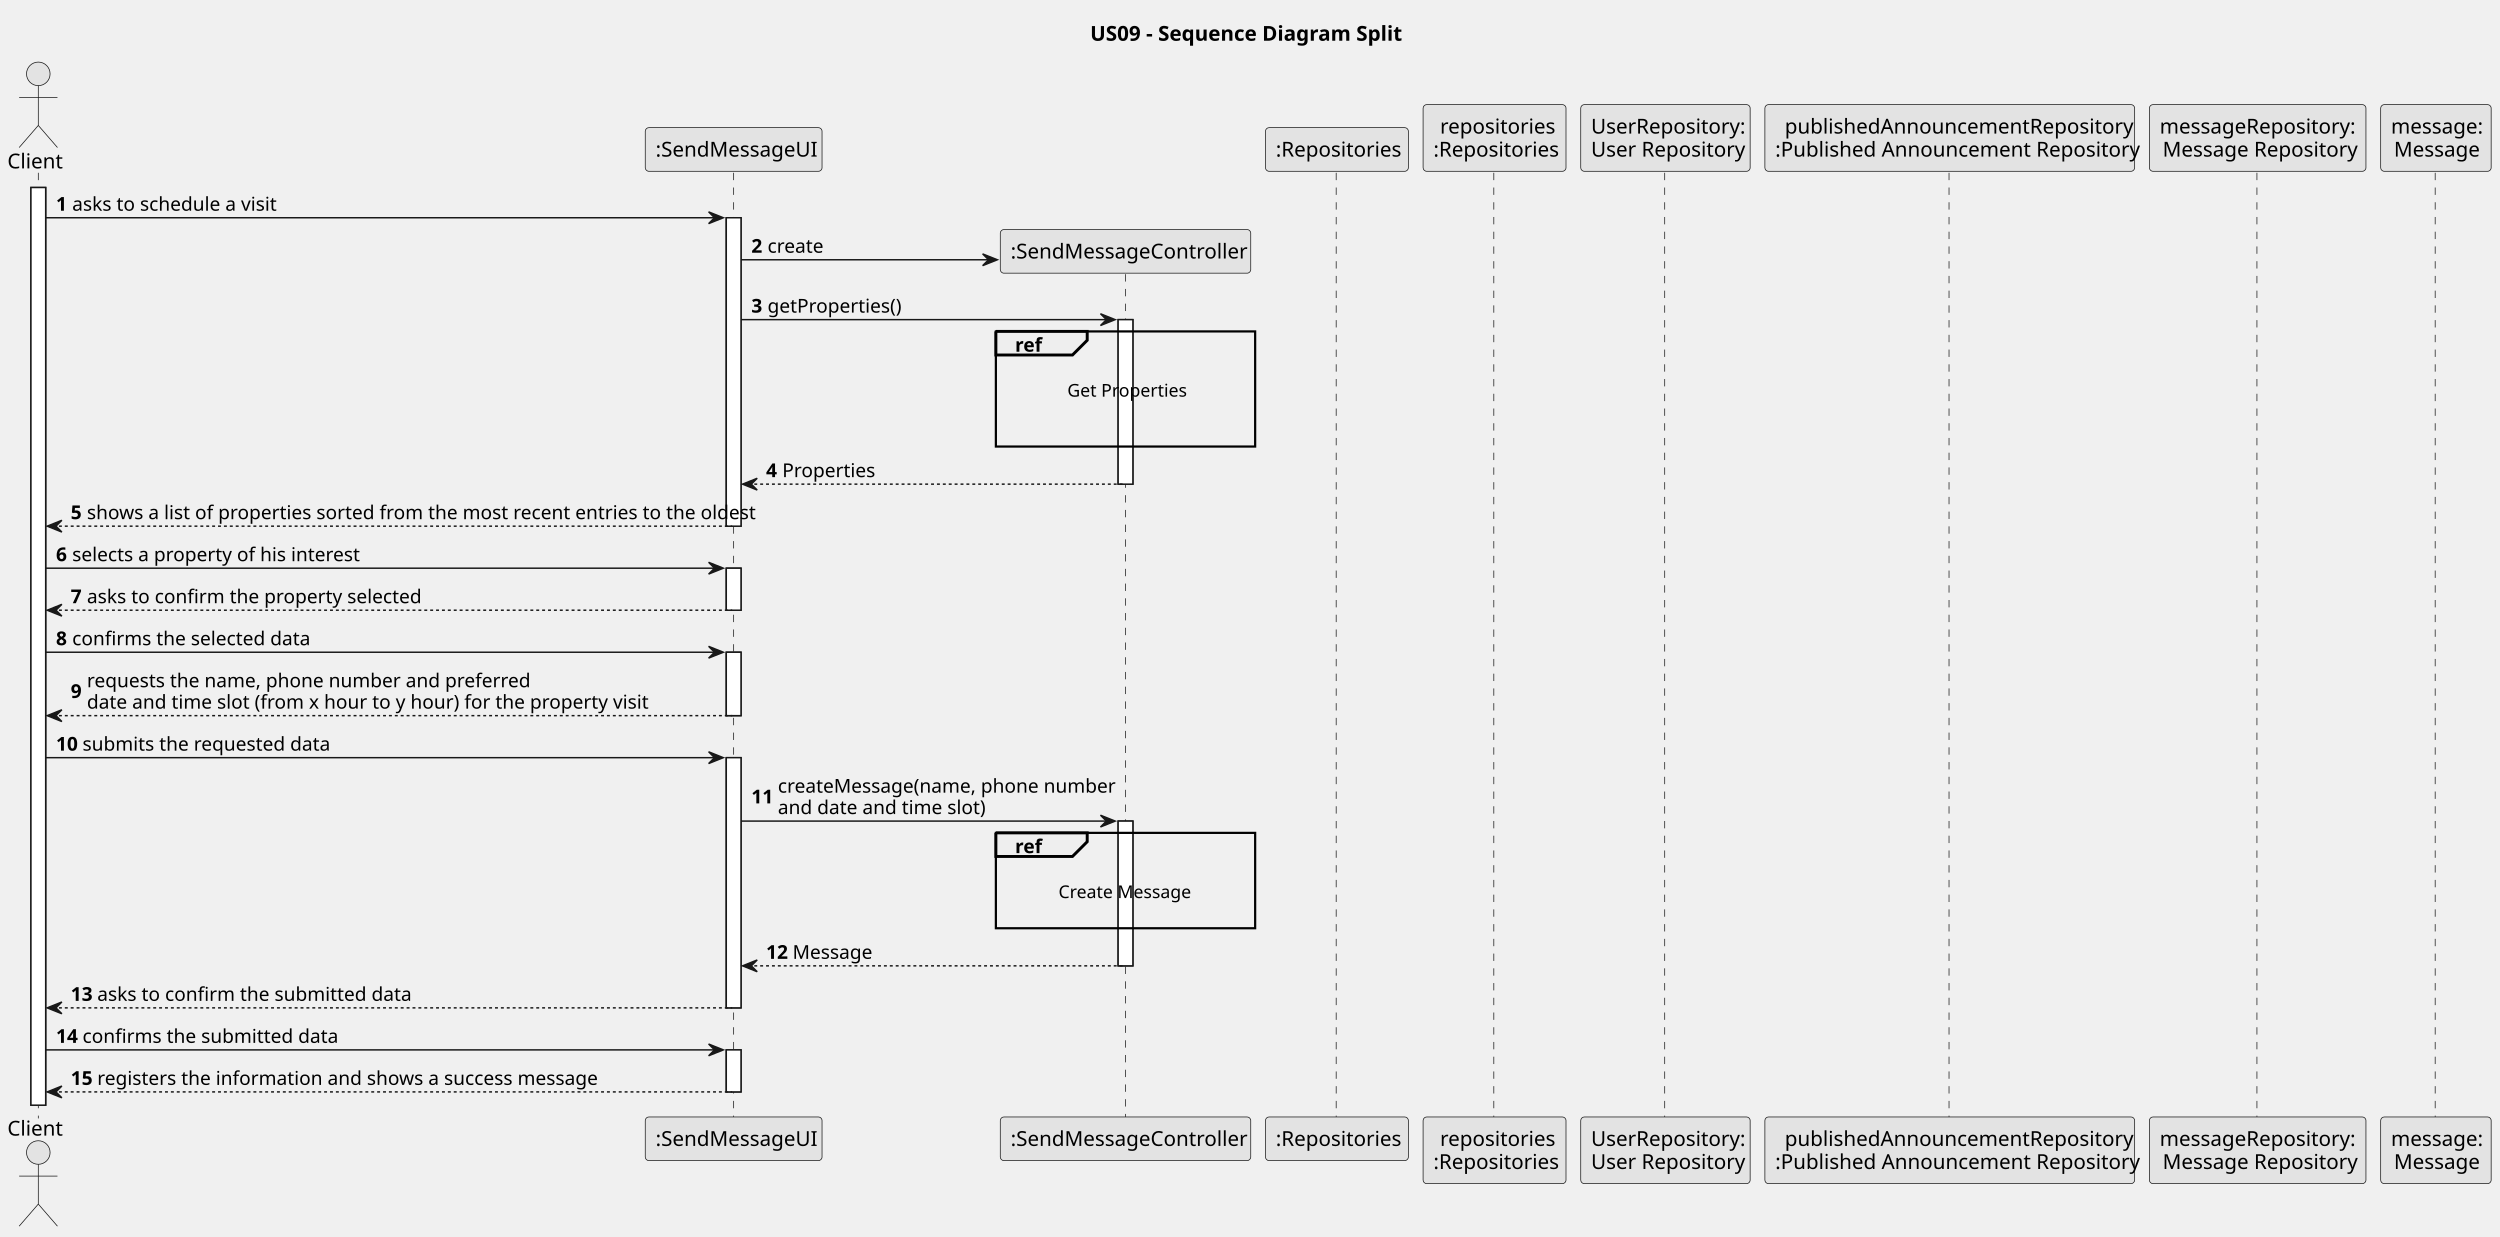
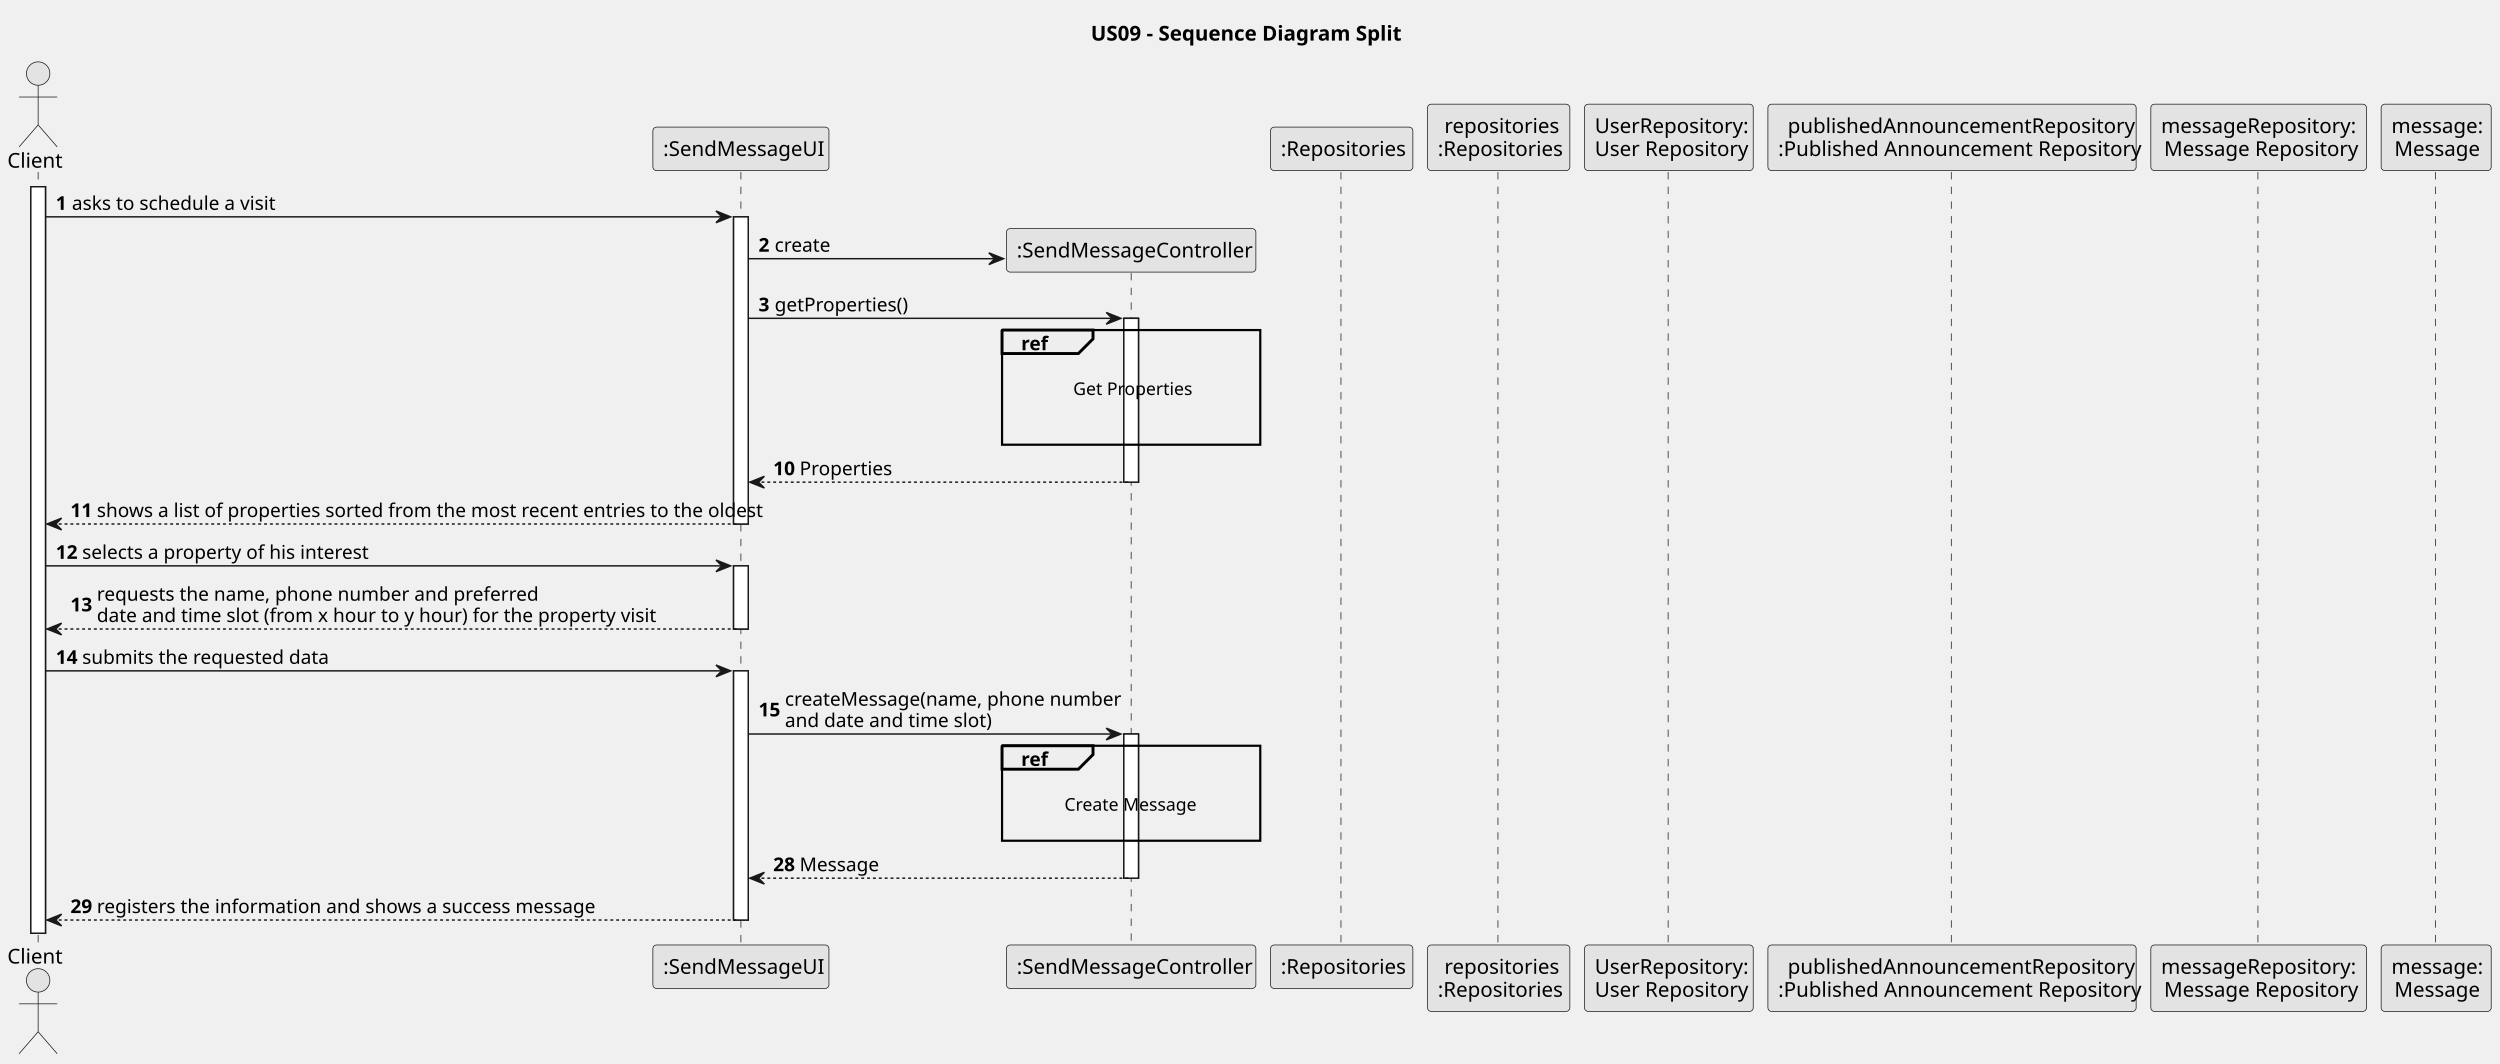
- <svg xmlns="http://www.w3.org/2000/svg" contentStyleType="text/css" height="839px" preserveAspectRatio="none" style="width:1697px;height:839px;background:#FFFFFF;" version="1.1" viewBox="0 0 1697 839" width="1697px" zoomAndPan="magnify">
+ <svg xmlns="http://www.w3.org/2000/svg" contentStyleType="text/css" height="725px" preserveAspectRatio="none" style="width:1704px;height:725px;background:#FFFFFF;" version="1.1" viewBox="0 0 1704 725" width="1704px" zoomAndPan="magnify">
  <defs />
  <g>
-     <text fill="#000000" font-family="sans-serif" font-size="14" font-weight="bold" lengthAdjust="spacing" textLength="215" x="740" y="27.674">US09 - Sequence Diagram Split</text>
-     <rect fill="#FFFFFF" height="622.906" style="stroke:#181818;stroke-width:1.0;" width="10" x="21" y="127.281" />
-     <rect fill="#FFFFFF" height="209.359" style="stroke:#181818;stroke-width:1.0;" width="10" x="493" y="147.805" />
-     <rect fill="#FFFFFF" height="28.523" style="stroke:#181818;stroke-width:1.0;" width="10" x="493" y="385.688" />
-     <rect fill="#FFFFFF" height="43.047" style="stroke:#181818;stroke-width:1.0;" width="10" x="493" y="442.734" />
-     <rect fill="#FFFFFF" height="169.836" style="stroke:#181818;stroke-width:1.0;" width="10" x="493" y="514.305" />
-     <rect fill="#FFFFFF" height="28.523" style="stroke:#181818;stroke-width:1.0;" width="10" x="493" y="712.664" />
-     <rect fill="#FFFFFF" height="111.672" style="stroke:#181818;stroke-width:1.0;" width="10" x="759" y="216.969" />
-     <rect fill="#FFFFFF" height="98.266" style="stroke:#181818;stroke-width:1.0;" width="10" x="759" y="557.352" />
-     <line style="stroke:#181818;stroke-width:0.5;stroke-dasharray:5.0,5.0;" x1="26" x2="26" y1="117.281" y2="759.188" />
-     <line style="stroke:#181818;stroke-width:0.5;stroke-dasharray:5.0,5.0;" x1="498" x2="498" y1="117.281" y2="759.188" />
-     <line style="stroke:#181818;stroke-width:0.5;stroke-dasharray:5.0,5.0;" x1="764" x2="764" y1="186.125" y2="759.188" />
-     <line style="stroke:#181818;stroke-width:0.5;stroke-dasharray:5.0,5.0;" x1="907" x2="907" y1="117.281" y2="759.188" />
-     <line style="stroke:#181818;stroke-width:0.5;stroke-dasharray:5.0,5.0;" x1="1014" x2="1014" y1="117.281" y2="759.188" />
-     <line style="stroke:#181818;stroke-width:0.5;stroke-dasharray:5.0,5.0;" x1="1130" x2="1130" y1="117.281" y2="759.188" />
-     <line style="stroke:#181818;stroke-width:0.5;stroke-dasharray:5.0,5.0;" x1="1323" x2="1323" y1="117.281" y2="759.188" />
-     <line style="stroke:#181818;stroke-width:0.5;stroke-dasharray:5.0,5.0;" x1="1532" x2="1532" y1="117.281" y2="759.188" />
-     <line style="stroke:#181818;stroke-width:0.5;stroke-dasharray:5.0,5.0;" x1="1653" x2="1653" y1="117.281" y2="759.188" />
+     <text fill="#000000" font-family="sans-serif" font-size="14" font-weight="bold" lengthAdjust="spacing" textLength="215" x="743.5" y="27.674">US09 - Sequence Diagram Split</text>
+     <rect fill="#FFFFFF" height="508.812" style="stroke:#181818;stroke-width:1.0;" width="10" x="21" y="127.281" />
+     <rect fill="#FFFFFF" height="209.359" style="stroke:#181818;stroke-width:1.0;" width="10" x="500" y="147.805" />
+     <rect fill="#FFFFFF" height="43.047" style="stroke:#181818;stroke-width:1.0;" width="10" x="500" y="385.688" />
+     <rect fill="#FFFFFF" height="169.836" style="stroke:#181818;stroke-width:1.0;" width="10" x="500" y="457.258" />
+     <rect fill="#FFFFFF" height="111.672" style="stroke:#181818;stroke-width:1.0;" width="10" x="766" y="216.969" />
+     <rect fill="#FFFFFF" height="98.266" style="stroke:#181818;stroke-width:1.0;" width="10" x="766" y="500.305" />
+     <line style="stroke:#181818;stroke-width:0.5;stroke-dasharray:5.0,5.0;" x1="26" x2="26" y1="117.281" y2="645.094" />
+     <line style="stroke:#181818;stroke-width:0.5;stroke-dasharray:5.0,5.0;" x1="505" x2="505" y1="117.281" y2="645.094" />
+     <line style="stroke:#181818;stroke-width:0.5;stroke-dasharray:5.0,5.0;" x1="771" x2="771" y1="186.125" y2="645.094" />
+     <line style="stroke:#181818;stroke-width:0.5;stroke-dasharray:5.0,5.0;" x1="914" x2="914" y1="117.281" y2="645.094" />
+     <line style="stroke:#181818;stroke-width:0.5;stroke-dasharray:5.0,5.0;" x1="1021" x2="1021" y1="117.281" y2="645.094" />
+     <line style="stroke:#181818;stroke-width:0.5;stroke-dasharray:5.0,5.0;" x1="1137" x2="1137" y1="117.281" y2="645.094" />
+     <line style="stroke:#181818;stroke-width:0.5;stroke-dasharray:5.0,5.0;" x1="1330" x2="1330" y1="117.281" y2="645.094" />
+     <line style="stroke:#181818;stroke-width:0.5;stroke-dasharray:5.0,5.0;" x1="1539" x2="1539" y1="117.281" y2="645.094" />
+     <line style="stroke:#181818;stroke-width:0.5;stroke-dasharray:5.0,5.0;" x1="1660" x2="1660" y1="117.281" y2="645.094" />
    <text fill="#000000" font-family="sans-serif" font-size="14" lengthAdjust="spacing" textLength="36" x="5" y="114.314">Client</text>
    <ellipse cx="26" cy="50.141" fill="#E3E3E3" rx="8" ry="8" style="stroke:#181818;stroke-width:0.5;" />
    <path d="M26,58.141 L26,85.141 M13,66.141 L39,66.141 M26,85.141 L13,100.141 M26,85.141 L39,100.141 " fill="none" style="stroke:#181818;stroke-width:0.5;" />
-     <text fill="#000000" font-family="sans-serif" font-size="14" lengthAdjust="spacing" textLength="36" x="5" y="770.861">Client</text>
-     <ellipse cx="26" cy="782.328" fill="#E3E3E3" rx="8" ry="8" style="stroke:#181818;stroke-width:0.5;" />
-     <path d="M26,790.328 L26,817.328 M13,798.328 L39,798.328 M26,817.328 L13,832.328 M26,817.328 L39,832.328 " fill="none" style="stroke:#181818;stroke-width:0.5;" />
-     <rect fill="#E3E3E3" height="29.641" rx="2.5" ry="2.5" style="stroke:#181818;stroke-width:0.5;" width="120" x="438" y="86.641" />
-     <text fill="#000000" font-family="sans-serif" font-size="14" lengthAdjust="spacing" textLength="106" x="445" y="106.314">:SendMessageUI</text>
-     <rect fill="#E3E3E3" height="29.641" rx="2.5" ry="2.5" style="stroke:#181818;stroke-width:0.5;" width="120" x="438" y="758.188" />
-     <text fill="#000000" font-family="sans-serif" font-size="14" lengthAdjust="spacing" textLength="106" x="445" y="777.861">:SendMessageUI</text>
-     <rect fill="#E3E3E3" height="29.641" rx="2.5" ry="2.5" style="stroke:#181818;stroke-width:0.5;" width="170" x="679" y="758.188" />
-     <text fill="#000000" font-family="sans-serif" font-size="14" lengthAdjust="spacing" textLength="156" x="686" y="777.861">:SendMessageController</text>
-     <rect fill="#E3E3E3" height="29.641" rx="2.5" ry="2.5" style="stroke:#181818;stroke-width:0.5;" width="97" x="859" y="86.641" />
-     <text fill="#000000" font-family="sans-serif" font-size="14" lengthAdjust="spacing" textLength="83" x="866" y="106.314">:Repositories</text>
-     <rect fill="#E3E3E3" height="29.641" rx="2.5" ry="2.5" style="stroke:#181818;stroke-width:0.5;" width="97" x="859" y="758.188" />
-     <text fill="#000000" font-family="sans-serif" font-size="14" lengthAdjust="spacing" textLength="83" x="866" y="777.861">:Repositories</text>
-     <rect fill="#E3E3E3" height="45.281" rx="2.5" ry="2.5" style="stroke:#181818;stroke-width:0.5;" width="97" x="966" y="71" />
-     <text fill="#000000" font-family="sans-serif" font-size="14" lengthAdjust="spacing" textLength="74" x="977.5" y="90.674">repositories</text>
-     <text fill="#000000" font-family="sans-serif" font-size="14" lengthAdjust="spacing" textLength="83" x="973" y="106.314">:Repositories</text>
-     <rect fill="#E3E3E3" height="45.281" rx="2.5" ry="2.5" style="stroke:#181818;stroke-width:0.5;" width="97" x="966" y="758.188" />
-     <text fill="#000000" font-family="sans-serif" font-size="14" lengthAdjust="spacing" textLength="74" x="977.5" y="777.861">repositories</text>
-     <text fill="#000000" font-family="sans-serif" font-size="14" lengthAdjust="spacing" textLength="83" x="973" y="793.502">:Repositories</text>
-     <rect fill="#E3E3E3" height="45.281" rx="2.5" ry="2.5" style="stroke:#181818;stroke-width:0.5;" width="115" x="1073" y="71" />
-     <text fill="#000000" font-family="sans-serif" font-size="14" lengthAdjust="spacing" textLength="101" x="1080" y="90.674">UserRepository:</text>
-     <text fill="#000000" font-family="sans-serif" font-size="14" lengthAdjust="spacing" textLength="101" x="1080" y="106.314">User Repository</text>
-     <rect fill="#E3E3E3" height="45.281" rx="2.5" ry="2.5" style="stroke:#181818;stroke-width:0.5;" width="115" x="1073" y="758.188" />
-     <text fill="#000000" font-family="sans-serif" font-size="14" lengthAdjust="spacing" textLength="101" x="1080" y="777.861">UserRepository:</text>
-     <text fill="#000000" font-family="sans-serif" font-size="14" lengthAdjust="spacing" textLength="101" x="1080" y="793.502">User Repository</text>
-     <rect fill="#E3E3E3" height="45.281" rx="2.5" ry="2.5" style="stroke:#181818;stroke-width:0.5;" width="251" x="1198" y="71" />
-     <text fill="#000000" font-family="sans-serif" font-size="14" lengthAdjust="spacing" textLength="224" x="1211.5" y="90.674">publishedAnnouncementRepository</text>
-     <text fill="#000000" font-family="sans-serif" font-size="14" lengthAdjust="spacing" textLength="237" x="1205" y="106.314">:Published Announcement Repository</text>
-     <rect fill="#E3E3E3" height="45.281" rx="2.5" ry="2.5" style="stroke:#181818;stroke-width:0.5;" width="251" x="1198" y="758.188" />
-     <text fill="#000000" font-family="sans-serif" font-size="14" lengthAdjust="spacing" textLength="224" x="1211.5" y="777.861">publishedAnnouncementRepository</text>
-     <text fill="#000000" font-family="sans-serif" font-size="14" lengthAdjust="spacing" textLength="237" x="1205" y="793.502">:Published Announcement Repository</text>
-     <rect fill="#E3E3E3" height="45.281" rx="2.5" ry="2.5" style="stroke:#181818;stroke-width:0.5;" width="147" x="1459" y="71" />
-     <text fill="#000000" font-family="sans-serif" font-size="14" lengthAdjust="spacing" textLength="129" x="1466" y="90.674">messageRepository:</text>
-     <text fill="#000000" font-family="sans-serif" font-size="14" lengthAdjust="spacing" textLength="129" x="1468" y="106.314">Message Repository</text>
-     <rect fill="#E3E3E3" height="45.281" rx="2.5" ry="2.5" style="stroke:#181818;stroke-width:0.5;" width="147" x="1459" y="758.188" />
-     <text fill="#000000" font-family="sans-serif" font-size="14" lengthAdjust="spacing" textLength="129" x="1466" y="777.861">messageRepository:</text>
-     <text fill="#000000" font-family="sans-serif" font-size="14" lengthAdjust="spacing" textLength="129" x="1468" y="793.502">Message Repository</text>
-     <rect fill="#E3E3E3" height="45.281" rx="2.5" ry="2.5" style="stroke:#181818;stroke-width:0.5;" width="75" x="1616" y="71" />
-     <text fill="#000000" font-family="sans-serif" font-size="14" lengthAdjust="spacing" textLength="61" x="1623" y="90.674">message:</text>
-     <text fill="#000000" font-family="sans-serif" font-size="14" lengthAdjust="spacing" textLength="57" x="1625" y="106.314">Message</text>
-     <rect fill="#E3E3E3" height="45.281" rx="2.5" ry="2.5" style="stroke:#181818;stroke-width:0.5;" width="75" x="1616" y="758.188" />
-     <text fill="#000000" font-family="sans-serif" font-size="14" lengthAdjust="spacing" textLength="61" x="1623" y="777.861">message:</text>
-     <text fill="#000000" font-family="sans-serif" font-size="14" lengthAdjust="spacing" textLength="57" x="1625" y="793.502">Message</text>
-     <rect fill="#FFFFFF" height="622.906" style="stroke:#181818;stroke-width:1.0;" width="10" x="21" y="127.281" />
-     <rect fill="#FFFFFF" height="209.359" style="stroke:#181818;stroke-width:1.0;" width="10" x="493" y="147.805" />
-     <rect fill="#FFFFFF" height="28.523" style="stroke:#181818;stroke-width:1.0;" width="10" x="493" y="385.688" />
-     <rect fill="#FFFFFF" height="43.047" style="stroke:#181818;stroke-width:1.0;" width="10" x="493" y="442.734" />
-     <rect fill="#FFFFFF" height="169.836" style="stroke:#181818;stroke-width:1.0;" width="10" x="493" y="514.305" />
-     <rect fill="#FFFFFF" height="28.523" style="stroke:#181818;stroke-width:1.0;" width="10" x="493" y="712.664" />
-     <rect fill="#FFFFFF" height="111.672" style="stroke:#181818;stroke-width:1.0;" width="10" x="759" y="216.969" />
-     <rect fill="#FFFFFF" height="98.266" style="stroke:#181818;stroke-width:1.0;" width="10" x="759" y="557.352" />
-     <polygon fill="#181818" points="481,143.805,491,147.805,481,151.805,485,147.805" style="stroke:#181818;stroke-width:1.0;" />
-     <line style="stroke:#181818;stroke-width:1.0;" x1="31" x2="487" y1="147.805" y2="147.805" />
+     <text fill="#000000" font-family="sans-serif" font-size="14" lengthAdjust="spacing" textLength="36" x="5" y="656.768">Client</text>
+     <ellipse cx="26" cy="668.234" fill="#E3E3E3" rx="8" ry="8" style="stroke:#181818;stroke-width:0.5;" />
+     <path d="M26,676.234 L26,703.234 M13,684.234 L39,684.234 M26,703.234 L13,718.234 M26,703.234 L39,718.234 " fill="none" style="stroke:#181818;stroke-width:0.5;" />
+     <rect fill="#E3E3E3" height="29.641" rx="2.5" ry="2.5" style="stroke:#181818;stroke-width:0.5;" width="120" x="445" y="86.641" />
+     <text fill="#000000" font-family="sans-serif" font-size="14" lengthAdjust="spacing" textLength="106" x="452" y="106.314">:SendMessageUI</text>
+     <rect fill="#E3E3E3" height="29.641" rx="2.5" ry="2.5" style="stroke:#181818;stroke-width:0.5;" width="120" x="445" y="644.094" />
+     <text fill="#000000" font-family="sans-serif" font-size="14" lengthAdjust="spacing" textLength="106" x="452" y="663.768">:SendMessageUI</text>
+     <rect fill="#E3E3E3" height="29.641" rx="2.5" ry="2.5" style="stroke:#181818;stroke-width:0.5;" width="170" x="686" y="644.094" />
+     <text fill="#000000" font-family="sans-serif" font-size="14" lengthAdjust="spacing" textLength="156" x="693" y="663.768">:SendMessageController</text>
+     <rect fill="#E3E3E3" height="29.641" rx="2.5" ry="2.5" style="stroke:#181818;stroke-width:0.5;" width="97" x="866" y="86.641" />
+     <text fill="#000000" font-family="sans-serif" font-size="14" lengthAdjust="spacing" textLength="83" x="873" y="106.314">:Repositories</text>
+     <rect fill="#E3E3E3" height="29.641" rx="2.5" ry="2.5" style="stroke:#181818;stroke-width:0.5;" width="97" x="866" y="644.094" />
+     <text fill="#000000" font-family="sans-serif" font-size="14" lengthAdjust="spacing" textLength="83" x="873" y="663.768">:Repositories</text>
+     <rect fill="#E3E3E3" height="45.281" rx="2.5" ry="2.5" style="stroke:#181818;stroke-width:0.5;" width="97" x="973" y="71" />
+     <text fill="#000000" font-family="sans-serif" font-size="14" lengthAdjust="spacing" textLength="74" x="984.5" y="90.674">repositories</text>
+     <text fill="#000000" font-family="sans-serif" font-size="14" lengthAdjust="spacing" textLength="83" x="980" y="106.314">:Repositories</text>
+     <rect fill="#E3E3E3" height="45.281" rx="2.5" ry="2.5" style="stroke:#181818;stroke-width:0.5;" width="97" x="973" y="644.094" />
+     <text fill="#000000" font-family="sans-serif" font-size="14" lengthAdjust="spacing" textLength="74" x="984.5" y="663.768">repositories</text>
+     <text fill="#000000" font-family="sans-serif" font-size="14" lengthAdjust="spacing" textLength="83" x="980" y="679.408">:Repositories</text>
+     <rect fill="#E3E3E3" height="45.281" rx="2.5" ry="2.5" style="stroke:#181818;stroke-width:0.5;" width="115" x="1080" y="71" />
+     <text fill="#000000" font-family="sans-serif" font-size="14" lengthAdjust="spacing" textLength="101" x="1087" y="90.674">UserRepository:</text>
+     <text fill="#000000" font-family="sans-serif" font-size="14" lengthAdjust="spacing" textLength="101" x="1087" y="106.314">User Repository</text>
+     <rect fill="#E3E3E3" height="45.281" rx="2.5" ry="2.5" style="stroke:#181818;stroke-width:0.5;" width="115" x="1080" y="644.094" />
+     <text fill="#000000" font-family="sans-serif" font-size="14" lengthAdjust="spacing" textLength="101" x="1087" y="663.768">UserRepository:</text>
+     <text fill="#000000" font-family="sans-serif" font-size="14" lengthAdjust="spacing" textLength="101" x="1087" y="679.408">User Repository</text>
+     <rect fill="#E3E3E3" height="45.281" rx="2.5" ry="2.5" style="stroke:#181818;stroke-width:0.5;" width="251" x="1205" y="71" />
+     <text fill="#000000" font-family="sans-serif" font-size="14" lengthAdjust="spacing" textLength="224" x="1218.5" y="90.674">publishedAnnouncementRepository</text>
+     <text fill="#000000" font-family="sans-serif" font-size="14" lengthAdjust="spacing" textLength="237" x="1212" y="106.314">:Published Announcement Repository</text>
+     <rect fill="#E3E3E3" height="45.281" rx="2.5" ry="2.5" style="stroke:#181818;stroke-width:0.5;" width="251" x="1205" y="644.094" />
+     <text fill="#000000" font-family="sans-serif" font-size="14" lengthAdjust="spacing" textLength="224" x="1218.5" y="663.768">publishedAnnouncementRepository</text>
+     <text fill="#000000" font-family="sans-serif" font-size="14" lengthAdjust="spacing" textLength="237" x="1212" y="679.408">:Published Announcement Repository</text>
+     <rect fill="#E3E3E3" height="45.281" rx="2.5" ry="2.5" style="stroke:#181818;stroke-width:0.5;" width="147" x="1466" y="71" />
+     <text fill="#000000" font-family="sans-serif" font-size="14" lengthAdjust="spacing" textLength="129" x="1473" y="90.674">messageRepository:</text>
+     <text fill="#000000" font-family="sans-serif" font-size="14" lengthAdjust="spacing" textLength="129" x="1475" y="106.314">Message Repository</text>
+     <rect fill="#E3E3E3" height="45.281" rx="2.5" ry="2.5" style="stroke:#181818;stroke-width:0.5;" width="147" x="1466" y="644.094" />
+     <text fill="#000000" font-family="sans-serif" font-size="14" lengthAdjust="spacing" textLength="129" x="1473" y="663.768">messageRepository:</text>
+     <text fill="#000000" font-family="sans-serif" font-size="14" lengthAdjust="spacing" textLength="129" x="1475" y="679.408">Message Repository</text>
+     <rect fill="#E3E3E3" height="45.281" rx="2.5" ry="2.5" style="stroke:#181818;stroke-width:0.5;" width="75" x="1623" y="71" />
+     <text fill="#000000" font-family="sans-serif" font-size="14" lengthAdjust="spacing" textLength="61" x="1630" y="90.674">message:</text>
+     <text fill="#000000" font-family="sans-serif" font-size="14" lengthAdjust="spacing" textLength="57" x="1632" y="106.314">Message</text>
+     <rect fill="#E3E3E3" height="45.281" rx="2.5" ry="2.5" style="stroke:#181818;stroke-width:0.5;" width="75" x="1623" y="644.094" />
+     <text fill="#000000" font-family="sans-serif" font-size="14" lengthAdjust="spacing" textLength="61" x="1630" y="663.768">message:</text>
+     <text fill="#000000" font-family="sans-serif" font-size="14" lengthAdjust="spacing" textLength="57" x="1632" y="679.408">Message</text>
+     <rect fill="#FFFFFF" height="508.812" style="stroke:#181818;stroke-width:1.0;" width="10" x="21" y="127.281" />
+     <rect fill="#FFFFFF" height="209.359" style="stroke:#181818;stroke-width:1.0;" width="10" x="500" y="147.805" />
+     <rect fill="#FFFFFF" height="43.047" style="stroke:#181818;stroke-width:1.0;" width="10" x="500" y="385.688" />
+     <rect fill="#FFFFFF" height="169.836" style="stroke:#181818;stroke-width:1.0;" width="10" x="500" y="457.258" />
+     <rect fill="#FFFFFF" height="111.672" style="stroke:#181818;stroke-width:1.0;" width="10" x="766" y="216.969" />
+     <rect fill="#FFFFFF" height="98.266" style="stroke:#181818;stroke-width:1.0;" width="10" x="766" y="500.305" />
+     <polygon fill="#181818" points="488,143.805,498,147.805,488,151.805,492,147.805" style="stroke:#181818;stroke-width:1.0;" />
+     <line style="stroke:#181818;stroke-width:1.0;" x1="31" x2="494" y1="147.805" y2="147.805" />
    <text fill="#000000" font-family="sans-serif" font-size="13" font-weight="bold" lengthAdjust="spacing" textLength="7" x="38" y="143.05">1</text>
    <text fill="#000000" font-family="sans-serif" font-size="13" lengthAdjust="spacing" textLength="136" x="49" y="143.05">asks to schedule a visit</text>
-     <polygon fill="#181818" points="667,172.328,677,176.328,667,180.328,671,176.328" style="stroke:#181818;stroke-width:1.0;" />
-     <line style="stroke:#181818;stroke-width:1.0;" x1="503" x2="673" y1="176.328" y2="176.328" />
-     <text fill="#000000" font-family="sans-serif" font-size="13" font-weight="bold" lengthAdjust="spacing" textLength="7" x="510" y="171.573">2</text>
-     <text fill="#000000" font-family="sans-serif" font-size="13" lengthAdjust="spacing" textLength="36" x="521" y="171.573">create</text>
-     <rect fill="#E3E3E3" height="29.641" rx="2.5" ry="2.5" style="stroke:#181818;stroke-width:0.5;" width="170" x="679" y="155.805" />
-     <text fill="#000000" font-family="sans-serif" font-size="14" lengthAdjust="spacing" textLength="156" x="686" y="175.478">:SendMessageController</text>
-     <polygon fill="#181818" points="747,212.969,757,216.969,747,220.969,751,216.969" style="stroke:#181818;stroke-width:1.0;" />
-     <line style="stroke:#181818;stroke-width:1.0;" x1="503" x2="753" y1="216.969" y2="216.969" />
-     <text fill="#000000" font-family="sans-serif" font-size="13" font-weight="bold" lengthAdjust="spacing" textLength="7" x="510" y="212.214">3</text>
-     <text fill="#000000" font-family="sans-serif" font-size="13" lengthAdjust="spacing" textLength="85" x="521" y="212.214">getProperties()</text>
-     <rect fill="none" height="78.148" style="stroke:#000000;stroke-width:1.5;" width="176" x="676" y="224.969" />
-     <path d="M676,224.969 L738,224.969 L738,230.969 L728,240.969 L676,240.969 L676,224.969 " fill="#EEEEEE" style="stroke:#000000;stroke-width:2.0;" />
-     <text fill="#000000" font-family="sans-serif" font-size="13" font-weight="bold" lengthAdjust="spacing" textLength="17" x="689" y="238.737">ref</text>
-     <text fill="#000000" font-family="sans-serif" font-size="12" lengthAdjust="spacing" textLength="3" x="762.5" y="255.832"> </text>
-     <text fill="#000000" font-family="sans-serif" font-size="12" lengthAdjust="spacing" textLength="79" x="724.5" y="269.238">Get Properties</text>
-     <text fill="#000000" font-family="sans-serif" font-size="12" lengthAdjust="spacing" textLength="3" x="762.5" y="282.644"> </text>
-     <text fill="#000000" font-family="sans-serif" font-size="12" lengthAdjust="spacing" textLength="3" x="762.5" y="296.051"> </text>
-     <polygon fill="#181818" points="514,324.641,504,328.641,514,332.641,510,328.641" style="stroke:#181818;stroke-width:1.0;" />
-     <line style="stroke:#181818;stroke-width:1.0;stroke-dasharray:2.0,2.0;" x1="508" x2="763" y1="328.641" y2="328.641" />
-     <text fill="#000000" font-family="sans-serif" font-size="13" font-weight="bold" lengthAdjust="spacing" textLength="7" x="520" y="323.886">4</text>
-     <text fill="#000000" font-family="sans-serif" font-size="13" lengthAdjust="spacing" textLength="59" x="531" y="323.886">Properties</text>
+     <polygon fill="#181818" points="674,172.328,684,176.328,674,180.328,678,176.328" style="stroke:#181818;stroke-width:1.0;" />
+     <line style="stroke:#181818;stroke-width:1.0;" x1="510" x2="680" y1="176.328" y2="176.328" />
+     <text fill="#000000" font-family="sans-serif" font-size="13" font-weight="bold" lengthAdjust="spacing" textLength="7" x="517" y="171.573">2</text>
+     <text fill="#000000" font-family="sans-serif" font-size="13" lengthAdjust="spacing" textLength="36" x="528" y="171.573">create</text>
+     <rect fill="#E3E3E3" height="29.641" rx="2.5" ry="2.5" style="stroke:#181818;stroke-width:0.5;" width="170" x="686" y="155.805" />
+     <text fill="#000000" font-family="sans-serif" font-size="14" lengthAdjust="spacing" textLength="156" x="693" y="175.478">:SendMessageController</text>
+     <polygon fill="#181818" points="754,212.969,764,216.969,754,220.969,758,216.969" style="stroke:#181818;stroke-width:1.0;" />
+     <line style="stroke:#181818;stroke-width:1.0;" x1="510" x2="760" y1="216.969" y2="216.969" />
+     <text fill="#000000" font-family="sans-serif" font-size="13" font-weight="bold" lengthAdjust="spacing" textLength="7" x="517" y="212.214">3</text>
+     <text fill="#000000" font-family="sans-serif" font-size="13" lengthAdjust="spacing" textLength="85" x="528" y="212.214">getProperties()</text>
+     <rect fill="none" height="78.148" style="stroke:#000000;stroke-width:1.5;" width="176" x="683" y="224.969" />
+     <path d="M683,224.969 L745,224.969 L745,230.969 L735,240.969 L683,240.969 L683,224.969 " fill="#EEEEEE" style="stroke:#000000;stroke-width:2.0;" />
+     <text fill="#000000" font-family="sans-serif" font-size="13" font-weight="bold" lengthAdjust="spacing" textLength="17" x="696" y="238.737">ref</text>
+     <text fill="#000000" font-family="sans-serif" font-size="12" lengthAdjust="spacing" textLength="3" x="769.5" y="255.832"> </text>
+     <text fill="#000000" font-family="sans-serif" font-size="12" lengthAdjust="spacing" textLength="79" x="731.5" y="269.238">Get Properties</text>
+     <text fill="#000000" font-family="sans-serif" font-size="12" lengthAdjust="spacing" textLength="3" x="769.5" y="282.644"> </text>
+     <text fill="#000000" font-family="sans-serif" font-size="12" lengthAdjust="spacing" textLength="3" x="769.5" y="296.051"> </text>
+     <polygon fill="#181818" points="521,324.641,511,328.641,521,332.641,517,328.641" style="stroke:#181818;stroke-width:1.0;" />
+     <line style="stroke:#181818;stroke-width:1.0;stroke-dasharray:2.0,2.0;" x1="515" x2="770" y1="328.641" y2="328.641" />
+     <text fill="#000000" font-family="sans-serif" font-size="13" font-weight="bold" lengthAdjust="spacing" textLength="14" x="527" y="323.886">10</text>
+     <text fill="#000000" font-family="sans-serif" font-size="13" lengthAdjust="spacing" textLength="59" x="545" y="323.886">Properties</text>
    <polygon fill="#181818" points="42,353.164,32,357.164,42,361.164,38,357.164" style="stroke:#181818;stroke-width:1.0;" />
-     <line style="stroke:#181818;stroke-width:1.0;stroke-dasharray:2.0,2.0;" x1="36" x2="497" y1="357.164" y2="357.164" />
-     <text fill="#000000" font-family="sans-serif" font-size="13" font-weight="bold" lengthAdjust="spacing" textLength="7" x="48" y="352.409">5</text>
-     <text fill="#000000" font-family="sans-serif" font-size="13" lengthAdjust="spacing" textLength="427" x="59" y="352.409">shows a list of properties sorted from the most recent entries to the oldest</text>
-     <polygon fill="#181818" points="481,381.688,491,385.688,481,389.688,485,385.688" style="stroke:#181818;stroke-width:1.0;" />
-     <line style="stroke:#181818;stroke-width:1.0;" x1="31" x2="487" y1="385.688" y2="385.688" />
-     <text fill="#000000" font-family="sans-serif" font-size="13" font-weight="bold" lengthAdjust="spacing" textLength="7" x="38" y="380.933">6</text>
-     <text fill="#000000" font-family="sans-serif" font-size="13" lengthAdjust="spacing" textLength="186" x="49" y="380.933">selects a property of his interest</text>
-     <polygon fill="#181818" points="42,410.211,32,414.211,42,418.211,38,414.211" style="stroke:#181818;stroke-width:1.0;" />
-     <line style="stroke:#181818;stroke-width:1.0;stroke-dasharray:2.0,2.0;" x1="36" x2="497" y1="414.211" y2="414.211" />
-     <text fill="#000000" font-family="sans-serif" font-size="13" font-weight="bold" lengthAdjust="spacing" textLength="7" x="48" y="409.456">7</text>
-     <text fill="#000000" font-family="sans-serif" font-size="13" lengthAdjust="spacing" textLength="215" x="59" y="409.456">asks to confirm the property selected</text>
-     <polygon fill="#181818" points="481,438.734,491,442.734,481,446.734,485,442.734" style="stroke:#181818;stroke-width:1.0;" />
-     <line style="stroke:#181818;stroke-width:1.0;" x1="31" x2="487" y1="442.734" y2="442.734" />
-     <text fill="#000000" font-family="sans-serif" font-size="13" font-weight="bold" lengthAdjust="spacing" textLength="7" x="38" y="437.979">8</text>
-     <text fill="#000000" font-family="sans-serif" font-size="13" lengthAdjust="spacing" textLength="153" x="49" y="437.979">confirms the selected data</text>
-     <polygon fill="#181818" points="42,481.781,32,485.781,42,489.781,38,485.781" style="stroke:#181818;stroke-width:1.0;" />
-     <line style="stroke:#181818;stroke-width:1.0;stroke-dasharray:2.0,2.0;" x1="36" x2="497" y1="485.781" y2="485.781" />
-     <text fill="#000000" font-family="sans-serif" font-size="13" font-weight="bold" lengthAdjust="spacing" textLength="7" x="48" y="473.765">9</text>
-     <text fill="#000000" font-family="sans-serif" font-size="13" lengthAdjust="spacing" textLength="277" x="59" y="466.503">requests the name, phone number and preferred</text>
-     <text fill="#000000" font-family="sans-serif" font-size="13" lengthAdjust="spacing" textLength="353" x="59" y="481.026">date and time slot (from x hour to y hour) for the property visit</text>
-     <polygon fill="#181818" points="481,510.305,491,514.305,481,518.305,485,514.305" style="stroke:#181818;stroke-width:1.0;" />
-     <line style="stroke:#181818;stroke-width:1.0;" x1="31" x2="487" y1="514.305" y2="514.305" />
-     <text fill="#000000" font-family="sans-serif" font-size="13" font-weight="bold" lengthAdjust="spacing" textLength="14" x="38" y="509.55">10</text>
-     <text fill="#000000" font-family="sans-serif" font-size="13" lengthAdjust="spacing" textLength="158" x="56" y="509.55">submits the requested data</text>
-     <polygon fill="#181818" points="747,553.352,757,557.352,747,561.352,751,557.352" style="stroke:#181818;stroke-width:1.0;" />
-     <line style="stroke:#181818;stroke-width:1.0;" x1="503" x2="753" y1="557.352" y2="557.352" />
-     <text fill="#000000" font-family="sans-serif" font-size="13" font-weight="bold" lengthAdjust="spacing" textLength="14" x="510" y="545.335">11</text>
-     <text fill="#000000" font-family="sans-serif" font-size="13" lengthAdjust="spacing" textLength="215" x="528" y="538.073">createMessage(name, phone number</text>
-     <text fill="#000000" font-family="sans-serif" font-size="13" lengthAdjust="spacing" textLength="133" x="528" y="552.597">and date and time slot)</text>
-     <rect fill="none" height="64.742" style="stroke:#000000;stroke-width:1.5;" width="176" x="676" y="565.352" />
-     <path d="M676,565.352 L738,565.352 L738,571.352 L728,581.352 L676,581.352 L676,565.352 " fill="#EEEEEE" style="stroke:#000000;stroke-width:2.0;" />
-     <text fill="#000000" font-family="sans-serif" font-size="13" font-weight="bold" lengthAdjust="spacing" textLength="17" x="689" y="579.12">ref</text>
-     <text fill="#000000" font-family="sans-serif" font-size="12" lengthAdjust="spacing" textLength="3" x="762.5" y="596.215"> </text>
-     <text fill="#000000" font-family="sans-serif" font-size="12" lengthAdjust="spacing" textLength="91" x="718.5" y="609.621">Create Message</text>
-     <text fill="#000000" font-family="sans-serif" font-size="12" lengthAdjust="spacing" textLength="3" x="762.5" y="623.027"> </text>
-     <polygon fill="#181818" points="514,651.617,504,655.617,514,659.617,510,655.617" style="stroke:#181818;stroke-width:1.0;" />
-     <line style="stroke:#181818;stroke-width:1.0;stroke-dasharray:2.0,2.0;" x1="508" x2="763" y1="655.617" y2="655.617" />
-     <text fill="#000000" font-family="sans-serif" font-size="13" font-weight="bold" lengthAdjust="spacing" textLength="14" x="520" y="650.862">12</text>
-     <text fill="#000000" font-family="sans-serif" font-size="13" lengthAdjust="spacing" textLength="53" x="538" y="650.862">Message</text>
-     <polygon fill="#181818" points="42,680.141,32,684.141,42,688.141,38,684.141" style="stroke:#181818;stroke-width:1.0;" />
-     <line style="stroke:#181818;stroke-width:1.0;stroke-dasharray:2.0,2.0;" x1="36" x2="497" y1="684.141" y2="684.141" />
-     <text fill="#000000" font-family="sans-serif" font-size="13" font-weight="bold" lengthAdjust="spacing" textLength="14" x="48" y="679.386">13</text>
-     <text fill="#000000" font-family="sans-serif" font-size="13" lengthAdjust="spacing" textLength="201" x="66" y="679.386">asks to confirm the submitted data</text>
-     <polygon fill="#181818" points="481,708.664,491,712.664,481,716.664,485,712.664" style="stroke:#181818;stroke-width:1.0;" />
-     <line style="stroke:#181818;stroke-width:1.0;" x1="31" x2="487" y1="712.664" y2="712.664" />
-     <text fill="#000000" font-family="sans-serif" font-size="13" font-weight="bold" lengthAdjust="spacing" textLength="14" x="38" y="707.909">14</text>
-     <text fill="#000000" font-family="sans-serif" font-size="13" lengthAdjust="spacing" textLength="161" x="56" y="707.909">confirms the submitted data</text>
-     <polygon fill="#181818" points="42,737.188,32,741.188,42,745.188,38,741.188" style="stroke:#181818;stroke-width:1.0;" />
-     <line style="stroke:#181818;stroke-width:1.0;stroke-dasharray:2.0,2.0;" x1="36" x2="497" y1="741.188" y2="741.188" />
-     <text fill="#000000" font-family="sans-serif" font-size="13" font-weight="bold" lengthAdjust="spacing" textLength="14" x="48" y="736.433">15</text>
-     <text fill="#000000" font-family="sans-serif" font-size="13" lengthAdjust="spacing" textLength="326" x="66" y="736.433">registers the information and shows a success message</text>
+     <line style="stroke:#181818;stroke-width:1.0;stroke-dasharray:2.0,2.0;" x1="36" x2="504" y1="357.164" y2="357.164" />
+     <text fill="#000000" font-family="sans-serif" font-size="13" font-weight="bold" lengthAdjust="spacing" textLength="14" x="48" y="352.409">11</text>
+     <text fill="#000000" font-family="sans-serif" font-size="13" lengthAdjust="spacing" textLength="427" x="66" y="352.409">shows a list of properties sorted from the most recent entries to the oldest</text>
+     <polygon fill="#181818" points="488,381.688,498,385.688,488,389.688,492,385.688" style="stroke:#181818;stroke-width:1.0;" />
+     <line style="stroke:#181818;stroke-width:1.0;" x1="31" x2="494" y1="385.688" y2="385.688" />
+     <text fill="#000000" font-family="sans-serif" font-size="13" font-weight="bold" lengthAdjust="spacing" textLength="14" x="38" y="380.933">12</text>
+     <text fill="#000000" font-family="sans-serif" font-size="13" lengthAdjust="spacing" textLength="186" x="56" y="380.933">selects a property of his interest</text>
+     <polygon fill="#181818" points="42,424.734,32,428.734,42,432.734,38,428.734" style="stroke:#181818;stroke-width:1.0;" />
+     <line style="stroke:#181818;stroke-width:1.0;stroke-dasharray:2.0,2.0;" x1="36" x2="504" y1="428.734" y2="428.734" />
+     <text fill="#000000" font-family="sans-serif" font-size="13" font-weight="bold" lengthAdjust="spacing" textLength="14" x="48" y="416.718">13</text>
+     <text fill="#000000" font-family="sans-serif" font-size="13" lengthAdjust="spacing" textLength="277" x="66" y="409.456">requests the name, phone number and preferred</text>
+     <text fill="#000000" font-family="sans-serif" font-size="13" lengthAdjust="spacing" textLength="353" x="66" y="423.979">date and time slot (from x hour to y hour) for the property visit</text>
+     <polygon fill="#181818" points="488,453.258,498,457.258,488,461.258,492,457.258" style="stroke:#181818;stroke-width:1.0;" />
+     <line style="stroke:#181818;stroke-width:1.0;" x1="31" x2="494" y1="457.258" y2="457.258" />
+     <text fill="#000000" font-family="sans-serif" font-size="13" font-weight="bold" lengthAdjust="spacing" textLength="14" x="38" y="452.503">14</text>
+     <text fill="#000000" font-family="sans-serif" font-size="13" lengthAdjust="spacing" textLength="158" x="56" y="452.503">submits the requested data</text>
+     <polygon fill="#181818" points="754,496.305,764,500.305,754,504.305,758,500.305" style="stroke:#181818;stroke-width:1.0;" />
+     <line style="stroke:#181818;stroke-width:1.0;" x1="510" x2="760" y1="500.305" y2="500.305" />
+     <text fill="#000000" font-family="sans-serif" font-size="13" font-weight="bold" lengthAdjust="spacing" textLength="14" x="517" y="488.288">15</text>
+     <text fill="#000000" font-family="sans-serif" font-size="13" lengthAdjust="spacing" textLength="215" x="535" y="481.026">createMessage(name, phone number</text>
+     <text fill="#000000" font-family="sans-serif" font-size="13" lengthAdjust="spacing" textLength="133" x="535" y="495.55">and date and time slot)</text>
+     <rect fill="none" height="64.742" style="stroke:#000000;stroke-width:1.5;" width="176" x="683" y="508.305" />
+     <path d="M683,508.305 L745,508.305 L745,514.305 L735,524.305 L683,524.305 L683,508.305 " fill="#EEEEEE" style="stroke:#000000;stroke-width:2.0;" />
+     <text fill="#000000" font-family="sans-serif" font-size="13" font-weight="bold" lengthAdjust="spacing" textLength="17" x="696" y="522.073">ref</text>
+     <text fill="#000000" font-family="sans-serif" font-size="12" lengthAdjust="spacing" textLength="3" x="769.5" y="539.168"> </text>
+     <text fill="#000000" font-family="sans-serif" font-size="12" lengthAdjust="spacing" textLength="91" x="725.5" y="552.574">Create Message</text>
+     <text fill="#000000" font-family="sans-serif" font-size="12" lengthAdjust="spacing" textLength="3" x="769.5" y="565.981"> </text>
+     <polygon fill="#181818" points="521,594.57,511,598.57,521,602.57,517,598.57" style="stroke:#181818;stroke-width:1.0;" />
+     <line style="stroke:#181818;stroke-width:1.0;stroke-dasharray:2.0,2.0;" x1="515" x2="770" y1="598.57" y2="598.57" />
+     <text fill="#000000" font-family="sans-serif" font-size="13" font-weight="bold" lengthAdjust="spacing" textLength="14" x="527" y="593.815">28</text>
+     <text fill="#000000" font-family="sans-serif" font-size="13" lengthAdjust="spacing" textLength="53" x="545" y="593.815">Message</text>
+     <polygon fill="#181818" points="42,623.094,32,627.094,42,631.094,38,627.094" style="stroke:#181818;stroke-width:1.0;" />
+     <line style="stroke:#181818;stroke-width:1.0;stroke-dasharray:2.0,2.0;" x1="36" x2="504" y1="627.094" y2="627.094" />
+     <text fill="#000000" font-family="sans-serif" font-size="13" font-weight="bold" lengthAdjust="spacing" textLength="14" x="48" y="622.339">29</text>
+     <text fill="#000000" font-family="sans-serif" font-size="13" lengthAdjust="spacing" textLength="326" x="66" y="622.339">registers the information and shows a success message</text>
  </g>
</svg>
